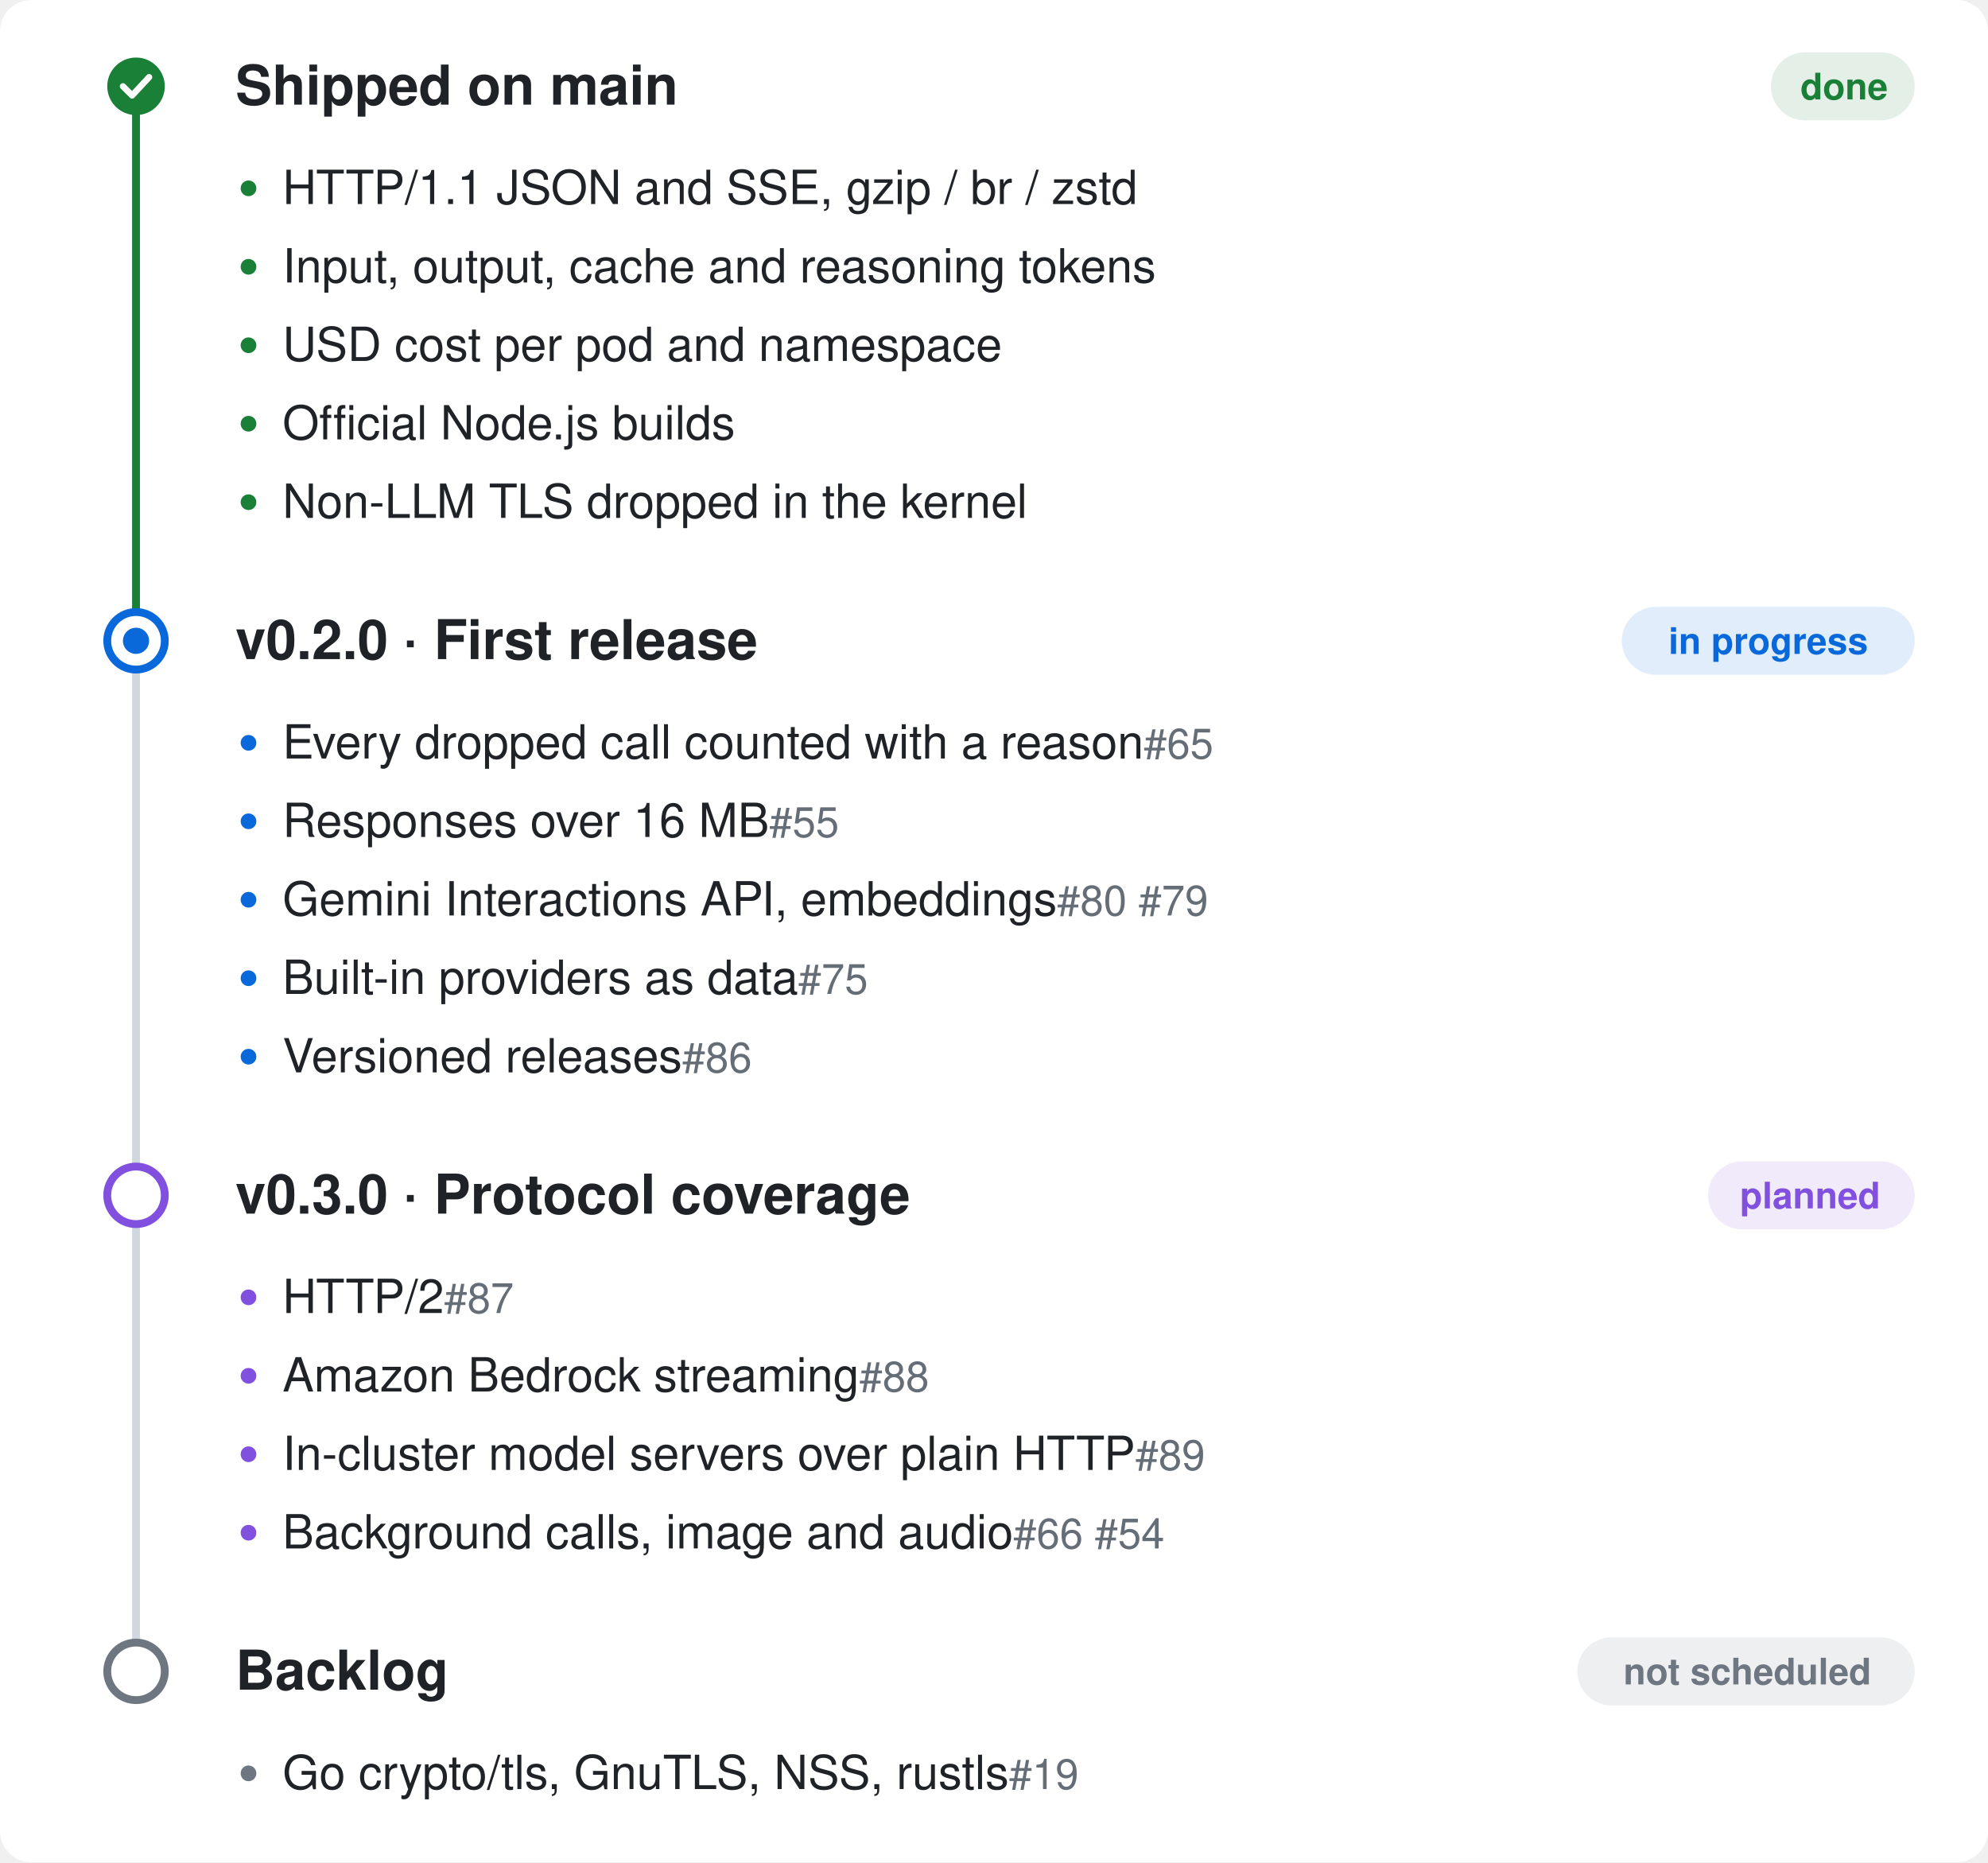
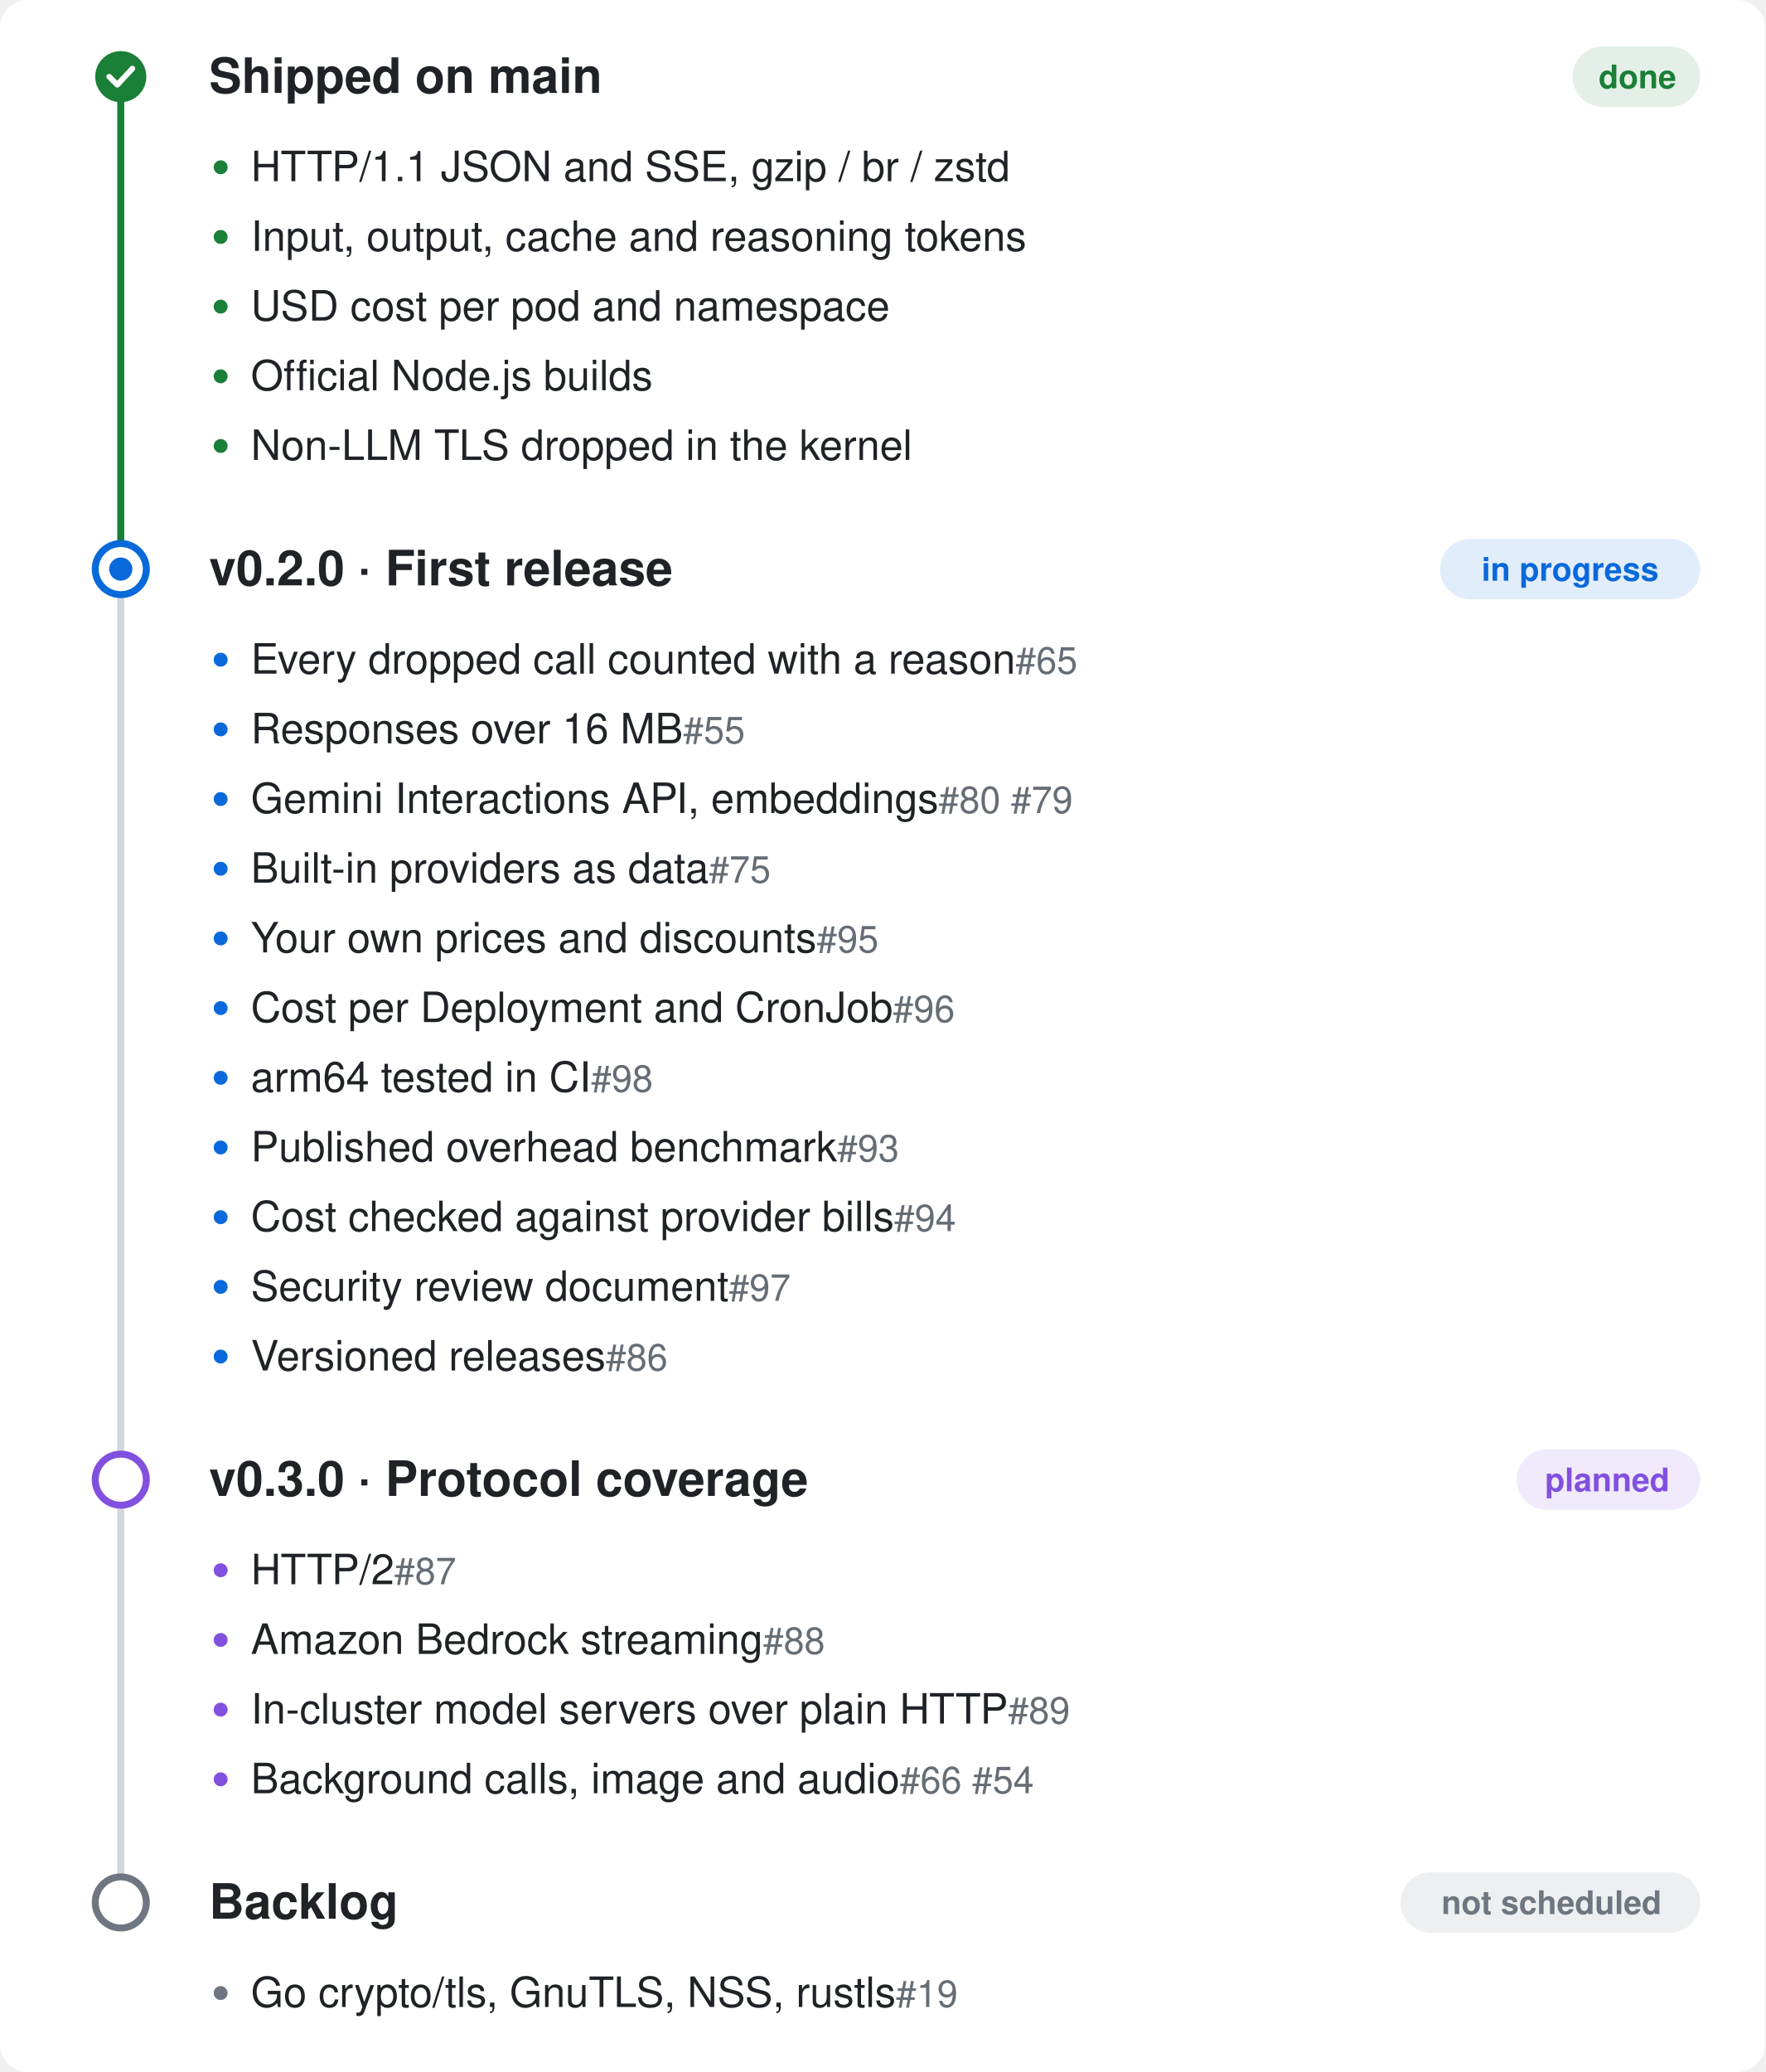
- <svg xmlns="http://www.w3.org/2000/svg" viewBox="0 0 760 712" width="760" height="712" font-family="-apple-system, BlinkMacSystemFont, 'Segoe UI', Helvetica, Arial, sans-serif">
-   <rect width="760" height="712" rx="12" fill="#ffffff" />
-   <line x1="52" y1="33" x2="52" y2="639" stroke="#d0d7de" stroke-width="3" />
+ <svg xmlns="http://www.w3.org/2000/svg" viewBox="0 0 760 892" width="760" height="892" font-family="-apple-system, BlinkMacSystemFont, 'Segoe UI', Helvetica, Arial, sans-serif">
+   <rect width="760" height="892" rx="12" fill="#ffffff" />
+   <line x1="52" y1="33" x2="52" y2="819" stroke="#d0d7de" stroke-width="3" />
  <line x1="52" y1="33" x2="52" y2="245" stroke="#1a7f37" stroke-width="3" />
  <circle cx="52" cy="33" r="11" fill="#1a7f37" />
  <path d="M47 33 l3.5 3.5 l6.5 -7" stroke="#ffffff" stroke-width="2.4" fill="none" stroke-linecap="round" stroke-linejoin="round" />
  <circle cx="52" cy="245" r="11" fill="#ffffff" stroke="#0969da" stroke-width="3" />
  <circle cx="52" cy="245" r="5" fill="#0969da" />
-   <circle cx="52" cy="457" r="11" fill="#ffffff" stroke="#8250df" stroke-width="3" />
-   <circle cx="52" cy="639" r="11" fill="#ffffff" stroke="#6e7781" stroke-width="3" />
+   <circle cx="52" cy="637" r="11" fill="#ffffff" stroke="#8250df" stroke-width="3" />
+   <circle cx="52" cy="819" r="11" fill="#ffffff" stroke="#6e7781" stroke-width="3" />
  <text x="90" y="40" font-size="21" font-weight="700" fill="#1f2328">Shipped on main</text>
  <rect x="677" y="20" width="55" height="26" rx="13" fill="#1a7f37" fill-opacity="0.12" />
  <text x="705" y="38" text-anchor="middle" font-size="14" font-weight="600" fill="#1a7f37">done</text>
  <circle cx="95" cy="72" r="3" fill="#1a7f37" />
  <text x="108" y="78" font-size="18" fill="#1f2328">HTTP/1.1 JSON and SSE, gzip / br / zstd</text>
  <circle cx="95" cy="102" r="3" fill="#1a7f37" />
  <text x="108" y="108" font-size="18" fill="#1f2328">Input, output, cache and reasoning tokens</text>
  <circle cx="95" cy="132" r="3" fill="#1a7f37" />
  <text x="108" y="138" font-size="18" fill="#1f2328">USD cost per pod and namespace</text>
  <circle cx="95" cy="162" r="3" fill="#1a7f37" />
  <text x="108" y="168" font-size="18" fill="#1f2328">Official Node.js builds</text>
  <circle cx="95" cy="192" r="3" fill="#1a7f37" />
  <text x="108" y="198" font-size="18" fill="#1f2328">Non-LLM TLS dropped in the kernel</text>
  <text x="90" y="252" font-size="21" font-weight="700" fill="#1f2328">v0.2.0 · First release</text>
  <rect x="620" y="232" width="112" height="26" rx="13" fill="#0969da" fill-opacity="0.12" />
  <text x="676" y="250" text-anchor="middle" font-size="14" font-weight="600" fill="#0969da">in progress</text>
  <circle cx="95" cy="284" r="3" fill="#0969da" />
  <text x="108" y="290" font-size="18" fill="#1f2328">Every dropped call counted with a reason<tspan fill="#656d76" font-size="16">  #65</tspan>
  </text>
  <circle cx="95" cy="314" r="3" fill="#0969da" />
  <text x="108" y="320" font-size="18" fill="#1f2328">Responses over 16 MB<tspan fill="#656d76" font-size="16">  #55</tspan>
  </text>
  <circle cx="95" cy="344" r="3" fill="#0969da" />
  <text x="108" y="350" font-size="18" fill="#1f2328">Gemini Interactions API, embeddings<tspan fill="#656d76" font-size="16">  #80 #79</tspan>
  </text>
  <circle cx="95" cy="374" r="3" fill="#0969da" />
  <text x="108" y="380" font-size="18" fill="#1f2328">Built-in providers as data<tspan fill="#656d76" font-size="16">  #75</tspan>
  </text>
  <circle cx="95" cy="404" r="3" fill="#0969da" />
-   <text x="108" y="410" font-size="18" fill="#1f2328">Versioned releases<tspan fill="#656d76" font-size="16">  #86</tspan>
+   <text x="108" y="410" font-size="18" fill="#1f2328">Your own prices and discounts<tspan fill="#656d76" font-size="16">  #95</tspan>
  </text>
-   <text x="90" y="464" font-size="21" font-weight="700" fill="#1f2328">v0.3.0 · Protocol coverage</text>
-   <rect x="653" y="444" width="79" height="26" rx="13" fill="#8250df" fill-opacity="0.12" />
-   <text x="692" y="462" text-anchor="middle" font-size="14" font-weight="600" fill="#8250df">planned</text>
-   <circle cx="95" cy="496" r="3" fill="#8250df" />
-   <text x="108" y="502" font-size="18" fill="#1f2328">HTTP/2<tspan fill="#656d76" font-size="16">  #87</tspan>
+   <circle cx="95" cy="434" r="3" fill="#0969da" />
+   <text x="108" y="440" font-size="18" fill="#1f2328">Cost per Deployment and CronJob<tspan fill="#656d76" font-size="16">  #96</tspan>
  </text>
-   <circle cx="95" cy="526" r="3" fill="#8250df" />
-   <text x="108" y="532" font-size="18" fill="#1f2328">Amazon Bedrock streaming<tspan fill="#656d76" font-size="16">  #88</tspan>
+   <circle cx="95" cy="464" r="3" fill="#0969da" />
+   <text x="108" y="470" font-size="18" fill="#1f2328">arm64 tested in CI<tspan fill="#656d76" font-size="16">  #98</tspan>
  </text>
-   <circle cx="95" cy="556" r="3" fill="#8250df" />
-   <text x="108" y="562" font-size="18" fill="#1f2328">In-cluster model servers over plain HTTP<tspan fill="#656d76" font-size="16">  #89</tspan>
+   <circle cx="95" cy="494" r="3" fill="#0969da" />
+   <text x="108" y="500" font-size="18" fill="#1f2328">Published overhead benchmark<tspan fill="#656d76" font-size="16">  #93</tspan>
  </text>
-   <circle cx="95" cy="586" r="3" fill="#8250df" />
-   <text x="108" y="592" font-size="18" fill="#1f2328">Background calls, image and audio<tspan fill="#656d76" font-size="16">  #66 #54</tspan>
+   <circle cx="95" cy="524" r="3" fill="#0969da" />
+   <text x="108" y="530" font-size="18" fill="#1f2328">Cost checked against provider bills<tspan fill="#656d76" font-size="16">  #94</tspan>
  </text>
-   <text x="90" y="646" font-size="21" font-weight="700" fill="#1f2328">Backlog</text>
-   <rect x="603" y="626" width="129" height="26" rx="13" fill="#6e7781" fill-opacity="0.12" />
-   <text x="668" y="644" text-anchor="middle" font-size="14" font-weight="600" fill="#6e7781">not scheduled</text>
-   <circle cx="95" cy="678" r="3" fill="#6e7781" />
-   <text x="108" y="684" font-size="18" fill="#1f2328">Go crypto/tls, GnuTLS, NSS, rustls<tspan fill="#656d76" font-size="16">  #19</tspan>
+   <circle cx="95" cy="554" r="3" fill="#0969da" />
+   <text x="108" y="560" font-size="18" fill="#1f2328">Security review document<tspan fill="#656d76" font-size="16">  #97</tspan>
+   </text>
+   <circle cx="95" cy="584" r="3" fill="#0969da" />
+   <text x="108" y="590" font-size="18" fill="#1f2328">Versioned releases<tspan fill="#656d76" font-size="16">  #86</tspan>
+   </text>
+   <text x="90" y="644" font-size="21" font-weight="700" fill="#1f2328">v0.3.0 · Protocol coverage</text>
+   <rect x="653" y="624" width="79" height="26" rx="13" fill="#8250df" fill-opacity="0.12" />
+   <text x="692" y="642" text-anchor="middle" font-size="14" font-weight="600" fill="#8250df">planned</text>
+   <circle cx="95" cy="676" r="3" fill="#8250df" />
+   <text x="108" y="682" font-size="18" fill="#1f2328">HTTP/2<tspan fill="#656d76" font-size="16">  #87</tspan>
+   </text>
+   <circle cx="95" cy="706" r="3" fill="#8250df" />
+   <text x="108" y="712" font-size="18" fill="#1f2328">Amazon Bedrock streaming<tspan fill="#656d76" font-size="16">  #88</tspan>
+   </text>
+   <circle cx="95" cy="736" r="3" fill="#8250df" />
+   <text x="108" y="742" font-size="18" fill="#1f2328">In-cluster model servers over plain HTTP<tspan fill="#656d76" font-size="16">  #89</tspan>
+   </text>
+   <circle cx="95" cy="766" r="3" fill="#8250df" />
+   <text x="108" y="772" font-size="18" fill="#1f2328">Background calls, image and audio<tspan fill="#656d76" font-size="16">  #66 #54</tspan>
+   </text>
+   <text x="90" y="826" font-size="21" font-weight="700" fill="#1f2328">Backlog</text>
+   <rect x="603" y="806" width="129" height="26" rx="13" fill="#6e7781" fill-opacity="0.12" />
+   <text x="668" y="824" text-anchor="middle" font-size="14" font-weight="600" fill="#6e7781">not scheduled</text>
+   <circle cx="95" cy="858" r="3" fill="#6e7781" />
+   <text x="108" y="864" font-size="18" fill="#1f2328">Go crypto/tls, GnuTLS, NSS, rustls<tspan fill="#656d76" font-size="16">  #19</tspan>
  </text>
</svg>
